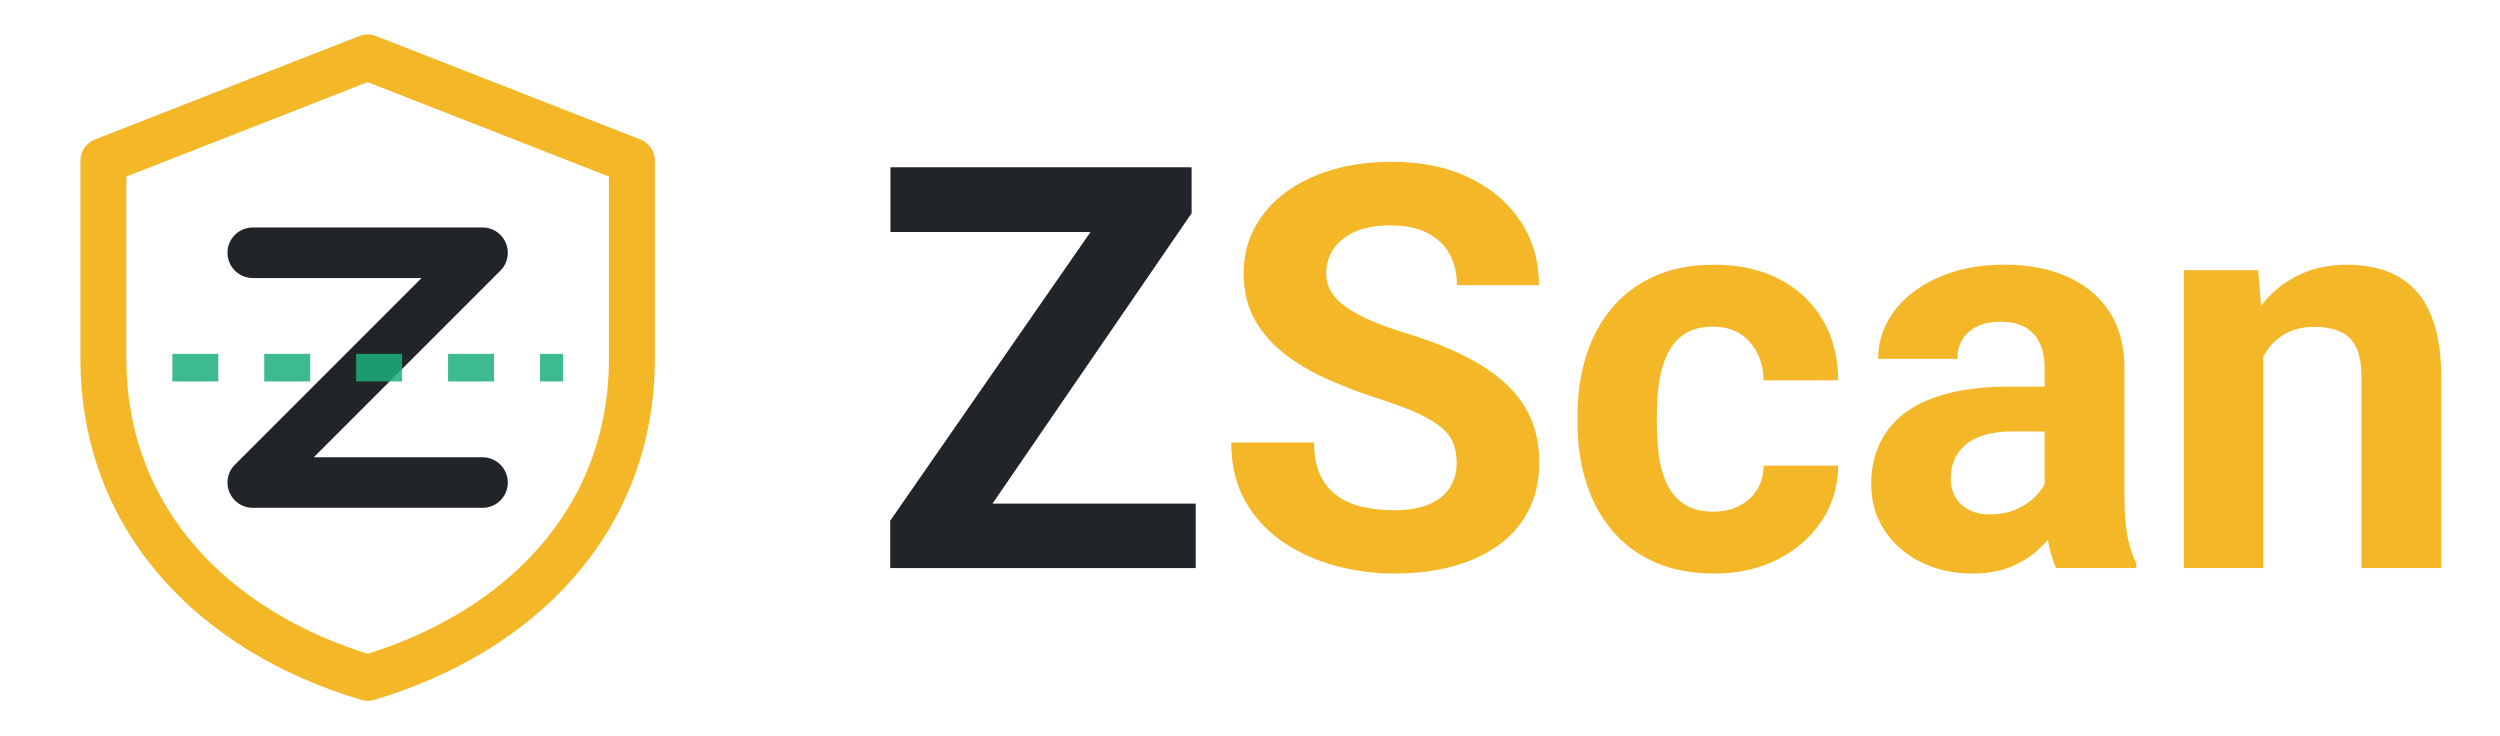
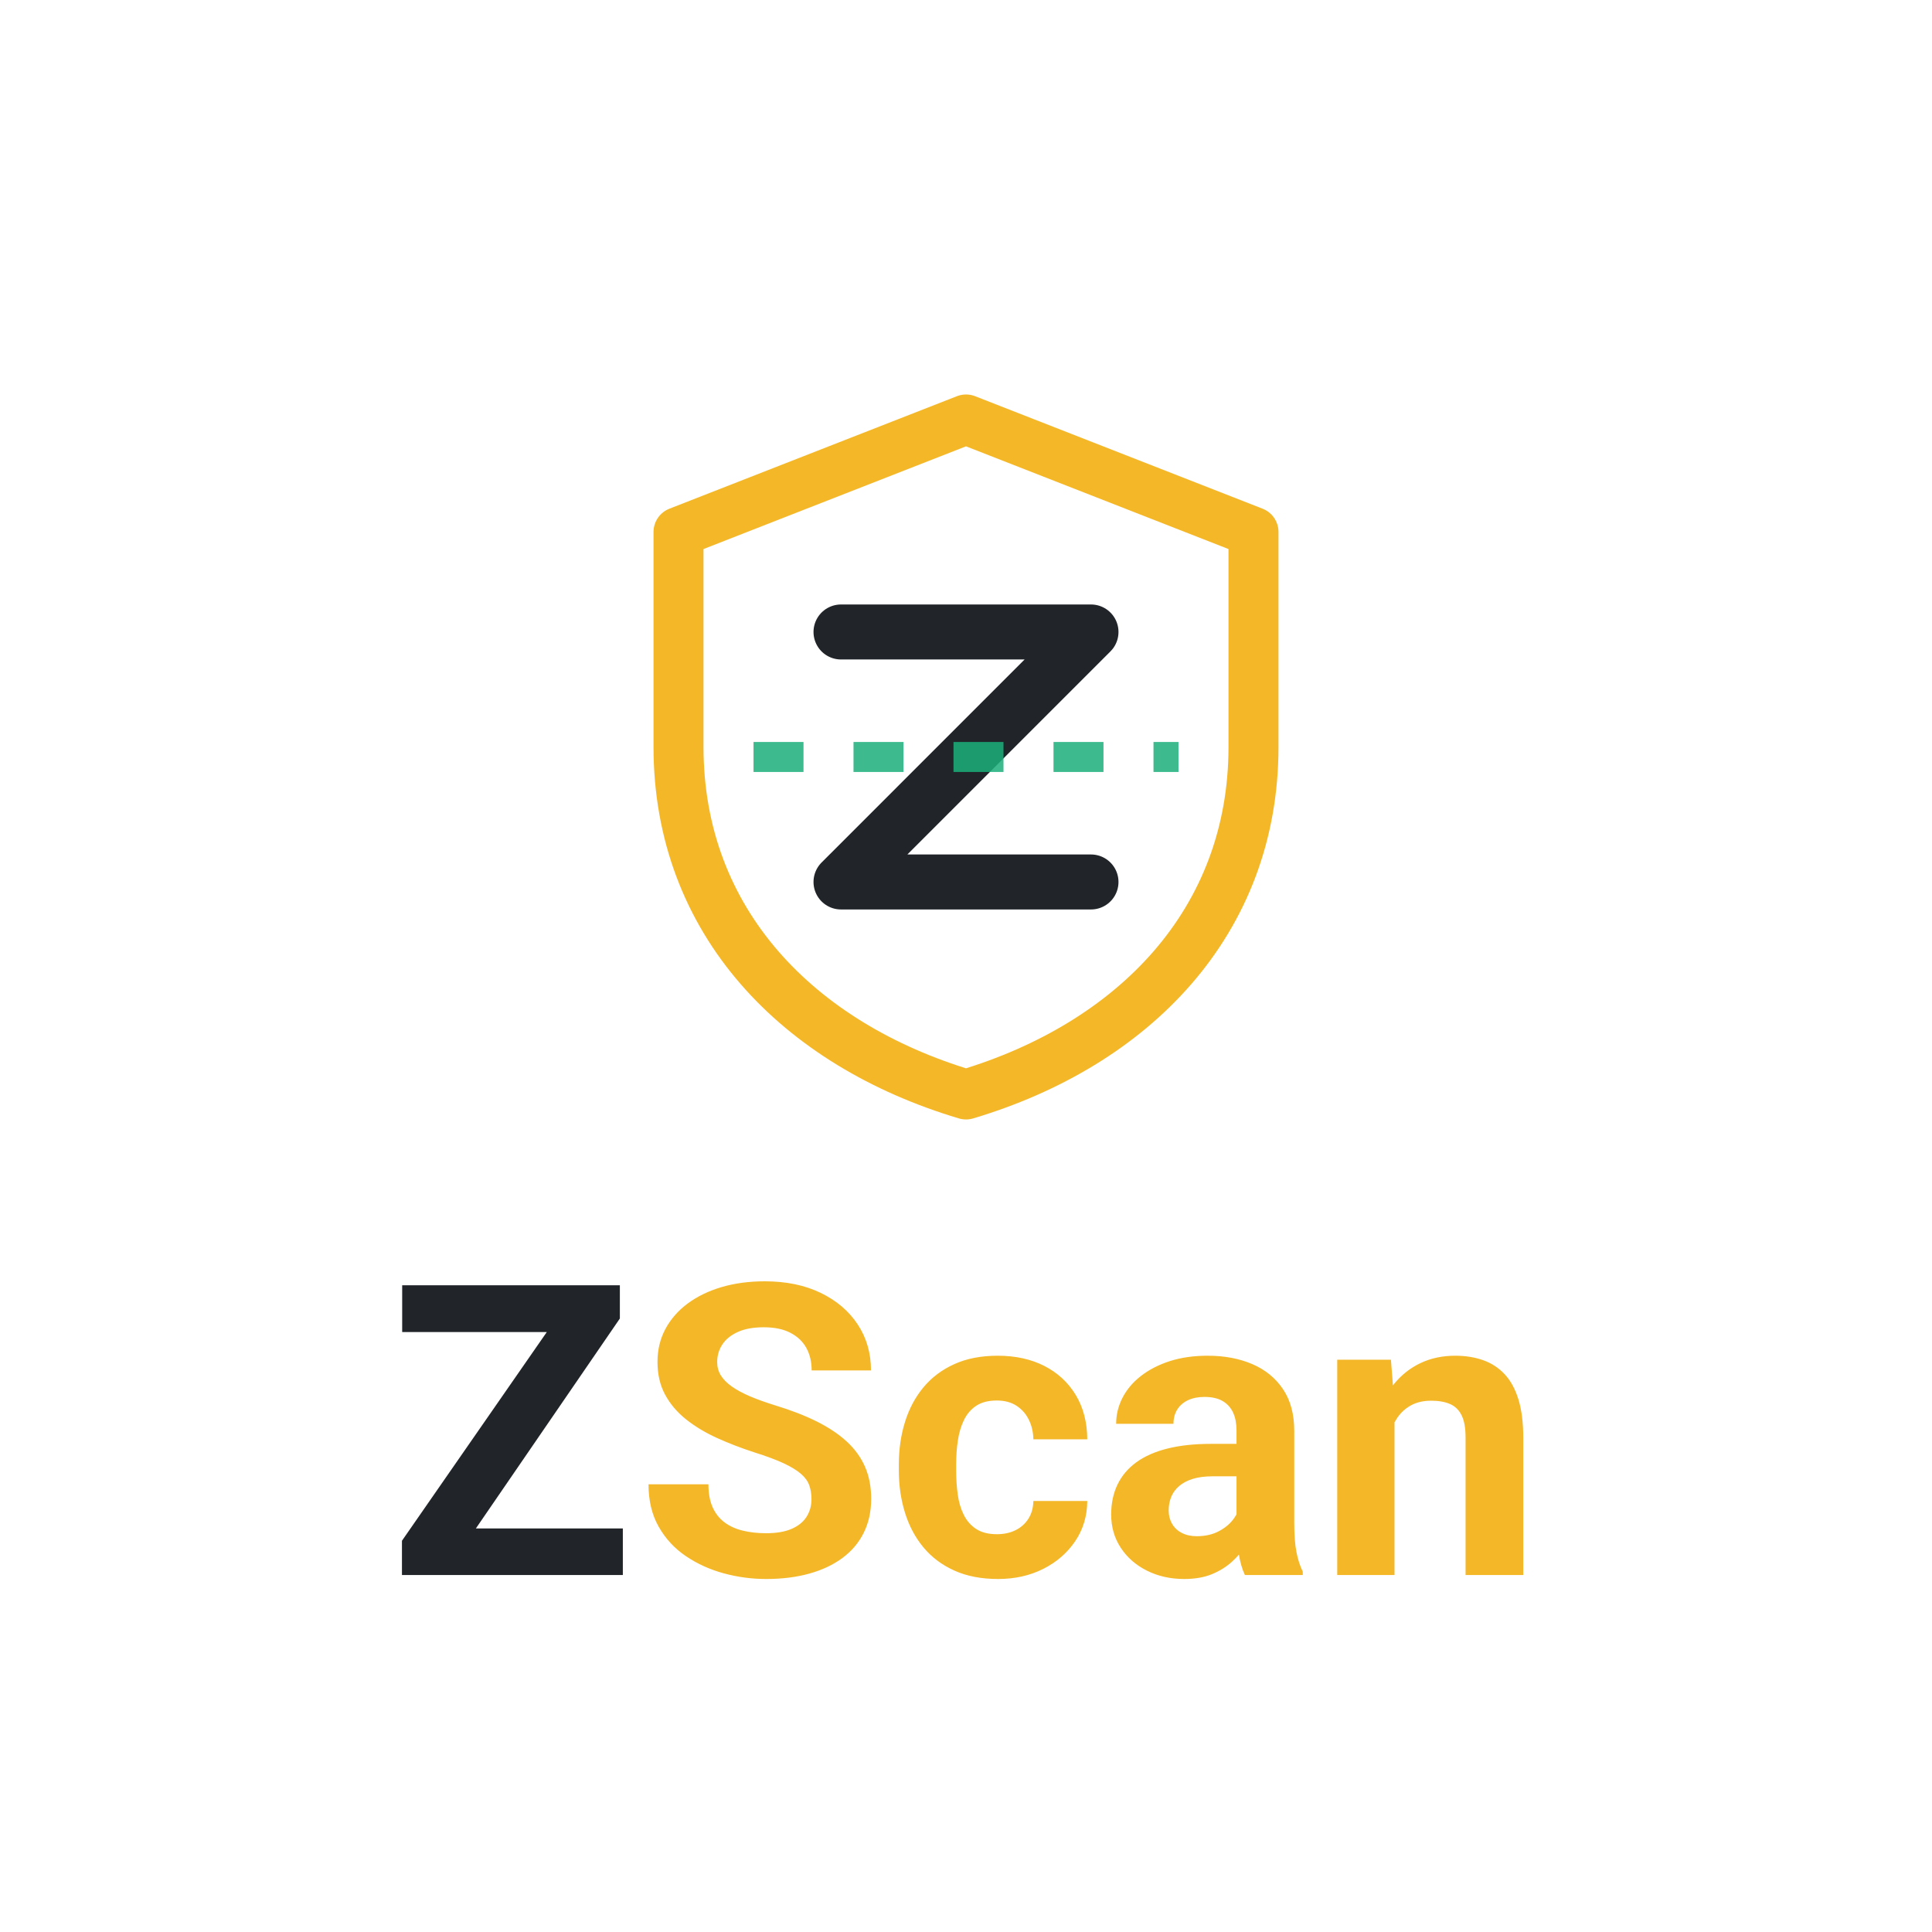
- <svg xmlns="http://www.w3.org/2000/svg" width="408" height="120" viewBox="0 0 408 120">
-   <g transform="translate(0 0) scale(3.75)">
+ <svg xmlns="http://www.w3.org/2000/svg" width="512" height="512" viewBox="0 0 512 512">
+   <g transform="translate(150 94.606) scale(6.625)">
    <path d="M16 2.5 27.5 7v8.6c0 7-4.8 11.9-11.5 13.9C9.3 27.5 4.5 22.6 4.5 15.6V7L16 2.5Z" fill="none" stroke="#f4b728" stroke-width="2" stroke-linejoin="round" />
    <path d="M11 11h10l-10 10h10" fill="none" stroke="#212529" stroke-width="2.2" stroke-linecap="round" stroke-linejoin="round" />
    <path d="M7.5 16h17" stroke="#1baf7a" stroke-width="1.2" stroke-dasharray="2 2" opacity=".85" />
  </g>
-   <path d="M148.78 82.19L195.14 82.19L195.14 92.71L148.78 92.71L148.78 82.19M194.47 27.30L194.47 34.80L154.76 92.71L145.28 92.71L145.28 84.98L185.30 27.30L194.47 27.30M145.32 27.30L189.84 27.30L189.84 37.86L145.32 37.86" fill="#212529" />
-   <path d="M237.73 75.59Q237.73 73.84 237.21 72.42Q236.70 71.01 235.30 69.82Q233.91 68.63 231.39 67.46Q228.88 66.29 224.88 65.03Q220.43 63.60 216.46 61.80Q212.48 60 209.45 57.60Q206.42 55.20 204.69 52.01Q202.96 48.82 202.96 44.59Q202.96 40.51 204.76 37.16Q206.55 33.81 209.79 31.41Q213.02 29.01 217.45 27.70Q221.87 26.40 227.17 26.40Q234.40 26.40 239.79 29.01Q245.19 31.61 248.17 36.15Q251.16 40.69 251.16 46.53L237.77 46.53Q237.77 43.65 236.58 41.47Q235.39 39.29 232.99 38.04Q230.59 36.78 226.95 36.78Q223.44 36.78 221.11 37.83Q218.77 38.89 217.60 40.66Q216.44 42.44 216.44 44.64Q216.44 46.30 217.27 47.65Q218.10 49 219.76 50.16Q221.42 51.33 223.85 52.37Q226.27 53.40 229.46 54.39Q234.81 56 238.87 58.03Q242.94 60.05 245.68 62.56Q248.42 65.08 249.81 68.27Q251.21 71.46 251.21 75.50Q251.21 79.77 249.54 83.14Q247.88 86.51 244.74 88.84Q241.59 91.18 237.23 92.39Q232.88 93.60 227.49 93.60Q222.63 93.60 217.92 92.32Q213.20 91.04 209.36 88.44Q205.52 85.83 203.23 81.79Q200.94 77.75 200.94 72.22L214.46 72.22Q214.46 75.28 215.40 77.39Q216.35 79.50 218.08 80.80Q219.80 82.10 222.21 82.69Q224.61 83.27 227.49 83.27Q230.99 83.27 233.26 82.28Q235.53 81.30 236.63 79.54Q237.73 77.79 237.73 75.59M279.60 83.50Q281.98 83.50 283.82 82.58Q285.66 81.66 286.72 79.97Q287.77 78.29 287.82 76L299.99 76Q299.95 81.12 297.25 85.09Q294.55 89.07 290.02 91.34Q285.48 93.60 279.87 93.60Q274.21 93.60 270 91.72Q265.80 89.83 263.02 86.48Q260.23 83.14 258.84 78.67Q257.45 74.20 257.45 69.08L257.45 67.77Q257.45 62.61 258.84 58.14Q260.23 53.67 263.02 50.32Q265.80 46.98 269.98 45.09Q274.16 43.20 279.78 43.20Q285.75 43.20 290.26 45.49Q294.78 47.78 297.36 52.03Q299.95 56.27 299.99 62.07L287.82 62.07Q287.77 59.64 286.81 57.67Q285.84 55.69 284.02 54.50Q282.20 53.31 279.55 53.31Q276.72 53.31 274.92 54.50Q273.13 55.69 272.14 57.73Q271.15 59.78 270.77 62.36Q270.39 64.94 270.39 67.77L270.39 69.08Q270.39 71.91 270.75 74.51Q271.11 77.12 272.12 79.14Q273.13 81.16 274.92 82.33Q276.72 83.50 279.60 83.50M333.68 81.75L333.68 60.09Q333.68 57.76 332.92 56.07Q332.15 54.39 330.56 53.44Q328.96 52.50 326.45 52.50Q324.29 52.50 322.72 53.24Q321.15 53.98 320.29 55.35Q319.44 56.72 319.44 58.57L306.50 58.57Q306.50 55.47 307.94 52.68Q309.38 49.90 312.12 47.76Q314.86 45.63 318.66 44.41Q322.45 43.20 327.17 43.20Q332.83 43.20 337.23 45.09Q341.63 46.98 344.17 50.75Q346.71 54.52 346.71 60.18L346.71 80.98Q346.71 84.98 347.20 87.52Q347.70 90.06 348.64 91.94L348.64 92.71L335.57 92.71Q334.63 90.73 334.15 87.74Q333.68 84.75 333.68 81.75M327.89 63.10L335.39 63.10L335.48 70.42L328.25 70.42Q325.69 70.42 323.80 71.01Q321.91 71.59 320.70 72.65Q319.49 73.70 318.92 75.10Q318.36 76.49 318.36 78.15Q318.36 79.81 319.13 81.14Q319.89 82.46 321.33 83.21Q322.77 83.95 324.70 83.95Q327.62 83.95 329.77 82.78Q331.93 81.61 333.12 79.90Q334.31 78.20 334.36 76.67L337.77 82.15Q337.05 83.99 335.82 85.97Q334.58 87.94 332.69 89.67Q330.81 91.40 328.16 92.50Q325.51 93.60 321.87 93.60Q317.24 93.60 313.49 91.74Q309.74 89.88 307.56 86.57Q305.38 83.27 305.38 79.05Q305.38 75.23 306.82 72.27Q308.26 69.30 311.06 67.26Q313.87 65.21 318.09 64.16Q322.32 63.10 327.89 63.10M368.54 44.10L369.35 54.48L369.35 92.71L356.41 92.71L356.41 44.10L368.54 44.10M367.46 66.70L363.96 66.70Q363.96 61.31 365.35 56.97Q366.74 52.64 369.26 49.56Q371.78 46.48 375.26 44.84Q378.74 43.20 383.05 43.20Q386.46 43.20 389.29 44.19Q392.13 45.18 394.17 47.33Q396.21 49.49 397.31 53.04Q398.41 56.59 398.41 61.71L398.41 92.71L385.39 92.71L385.39 61.66Q385.39 58.43 384.49 56.63Q383.59 54.84 381.86 54.10Q380.13 53.35 377.62 53.35Q375.01 53.35 373.10 54.39Q371.19 55.42 369.96 57.24Q368.72 59.06 368.09 61.49Q367.46 63.91 367.46 66.70" fill="#f4b728" />
+   <path d="M110.64 405.05L165.06 405.05L165.06 417.39L110.64 417.39L110.64 405.05M164.27 340.61L164.27 349.42L117.65 417.39L106.52 417.39L106.52 408.32L153.51 340.61L164.27 340.61M106.58 340.61L158.84 340.61L158.84 353.01L106.58 353.01" fill="#212529" />
+   <path d="M215.05 397.30Q215.05 395.25 214.45 393.58Q213.84 391.92 212.20 390.53Q210.57 389.13 207.62 387.76Q204.66 386.39 199.97 384.91Q194.75 383.22 190.08 381.11Q185.42 379 181.86 376.18Q178.30 373.36 176.27 369.62Q174.24 365.87 174.24 360.92Q174.24 356.12 176.34 352.19Q178.45 348.26 182.25 345.44Q186.05 342.62 191.24 341.09Q196.44 339.56 202.66 339.56Q211.15 339.56 217.48 342.62Q223.81 345.68 227.31 351Q230.82 356.33 230.82 363.18L215.10 363.18Q215.10 359.81 213.71 357.25Q212.31 354.69 209.49 353.22Q206.67 351.74 202.40 351.74Q198.28 351.74 195.54 352.98Q192.80 354.22 191.43 356.30Q190.06 358.38 190.06 360.97Q190.06 362.92 191.03 364.50Q192.01 366.08 193.96 367.45Q195.91 368.83 198.76 370.04Q201.60 371.25 205.35 372.41Q211.62 374.31 216.40 376.68Q221.17 379.06 224.39 382.01Q227.60 384.96 229.24 388.71Q230.87 392.45 230.87 397.20Q230.87 402.21 228.92 406.16Q226.97 410.12 223.28 412.86Q219.59 415.60 214.47 417.02Q209.36 418.45 203.03 418.45Q197.33 418.45 191.80 416.95Q186.26 415.44 181.75 412.38Q177.24 409.33 174.55 404.58Q171.86 399.83 171.86 393.35L187.74 393.35Q187.74 396.93 188.84 399.41Q189.95 401.89 191.98 403.42Q194.01 404.95 196.83 405.63Q199.65 406.32 203.03 406.32Q207.14 406.32 209.80 405.16Q212.47 404 213.76 401.94Q215.05 399.89 215.05 397.30M264.20 406.58Q267 406.58 269.16 405.50Q271.32 404.42 272.56 402.44Q273.80 400.47 273.85 397.78L288.14 397.78Q288.09 403.79 284.92 408.46Q281.76 413.12 276.43 415.79Q271.11 418.45 264.52 418.45Q257.87 418.45 252.94 416.23Q248.01 414.02 244.74 410.09Q241.47 406.16 239.84 400.91Q238.20 395.67 238.20 389.66L238.20 388.13Q238.20 382.06 239.84 376.81Q241.47 371.57 244.74 367.64Q248.01 363.71 252.92 361.50Q257.82 359.28 264.41 359.28Q271.42 359.28 276.72 361.97Q282.02 364.66 285.06 369.64Q288.09 374.63 288.14 381.43L273.85 381.43Q273.80 378.58 272.66 376.26Q271.53 373.94 269.39 372.54Q267.26 371.15 264.15 371.15Q260.83 371.15 258.72 372.54Q256.61 373.94 255.45 376.34Q254.29 378.74 253.84 381.77Q253.39 384.80 253.39 388.13L253.39 389.66Q253.39 392.98 253.81 396.04Q254.23 399.10 255.42 401.47Q256.61 403.84 258.72 405.21Q260.83 406.58 264.20 406.58M327.69 404.53L327.69 379.11Q327.69 376.37 326.80 374.39Q325.90 372.41 324.03 371.30Q322.16 370.20 319.20 370.20Q316.67 370.20 314.83 371.07Q312.98 371.94 311.98 373.55Q310.98 375.15 310.98 377.32L295.79 377.32Q295.79 373.68 297.48 370.41Q299.16 367.14 302.38 364.63Q305.60 362.13 310.05 360.70Q314.51 359.28 320.05 359.28Q326.69 359.28 331.86 361.50Q337.03 363.71 340.01 368.14Q342.99 372.57 342.99 379.21L342.99 403.63Q342.99 408.32 343.57 411.30Q344.15 414.28 345.25 416.50L345.25 417.39L329.91 417.39Q328.80 415.07 328.25 411.57Q327.69 408.06 327.69 404.53M320.89 382.64L329.70 382.64L329.80 391.24L321.31 391.24Q318.31 391.24 316.09 391.92Q313.88 392.61 312.45 393.85Q311.03 395.09 310.37 396.72Q309.71 398.36 309.71 400.31Q309.71 402.26 310.61 403.81Q311.50 405.37 313.19 406.24Q314.88 407.11 317.15 407.11Q320.57 407.11 323.10 405.74Q325.64 404.37 327.03 402.36Q328.43 400.36 328.48 398.57L332.49 405Q331.65 407.16 330.20 409.48Q328.75 411.80 326.53 413.83Q324.32 415.86 321.21 417.16Q318.09 418.45 313.82 418.45Q308.39 418.45 303.99 416.26Q299.58 414.07 297.03 410.20Q294.47 406.32 294.47 401.36Q294.47 396.88 296.16 393.40Q297.84 389.92 301.14 387.52Q304.44 385.12 309.39 383.88Q314.35 382.64 320.89 382.64M368.61 360.34L369.56 372.52L369.56 417.39L354.38 417.39L354.38 360.34L368.61 360.34M367.35 386.86L363.24 386.86Q363.24 380.53 364.87 375.44Q366.50 370.35 369.46 366.74Q372.41 363.13 376.50 361.21Q380.58 359.28 385.65 359.28Q389.66 359.28 392.98 360.44Q396.30 361.60 398.70 364.13Q401.10 366.66 402.39 370.83Q403.68 375 403.68 381.01L403.68 417.39L388.39 417.39L388.39 380.95Q388.39 377.16 387.33 375.05Q386.28 372.94 384.25 372.07Q382.22 371.20 379.27 371.20Q376.21 371.20 373.97 372.41Q371.73 373.62 370.28 375.76Q368.83 377.90 368.09 380.74Q367.35 383.59 367.35 386.86" fill="#f4b728" />
</svg>
